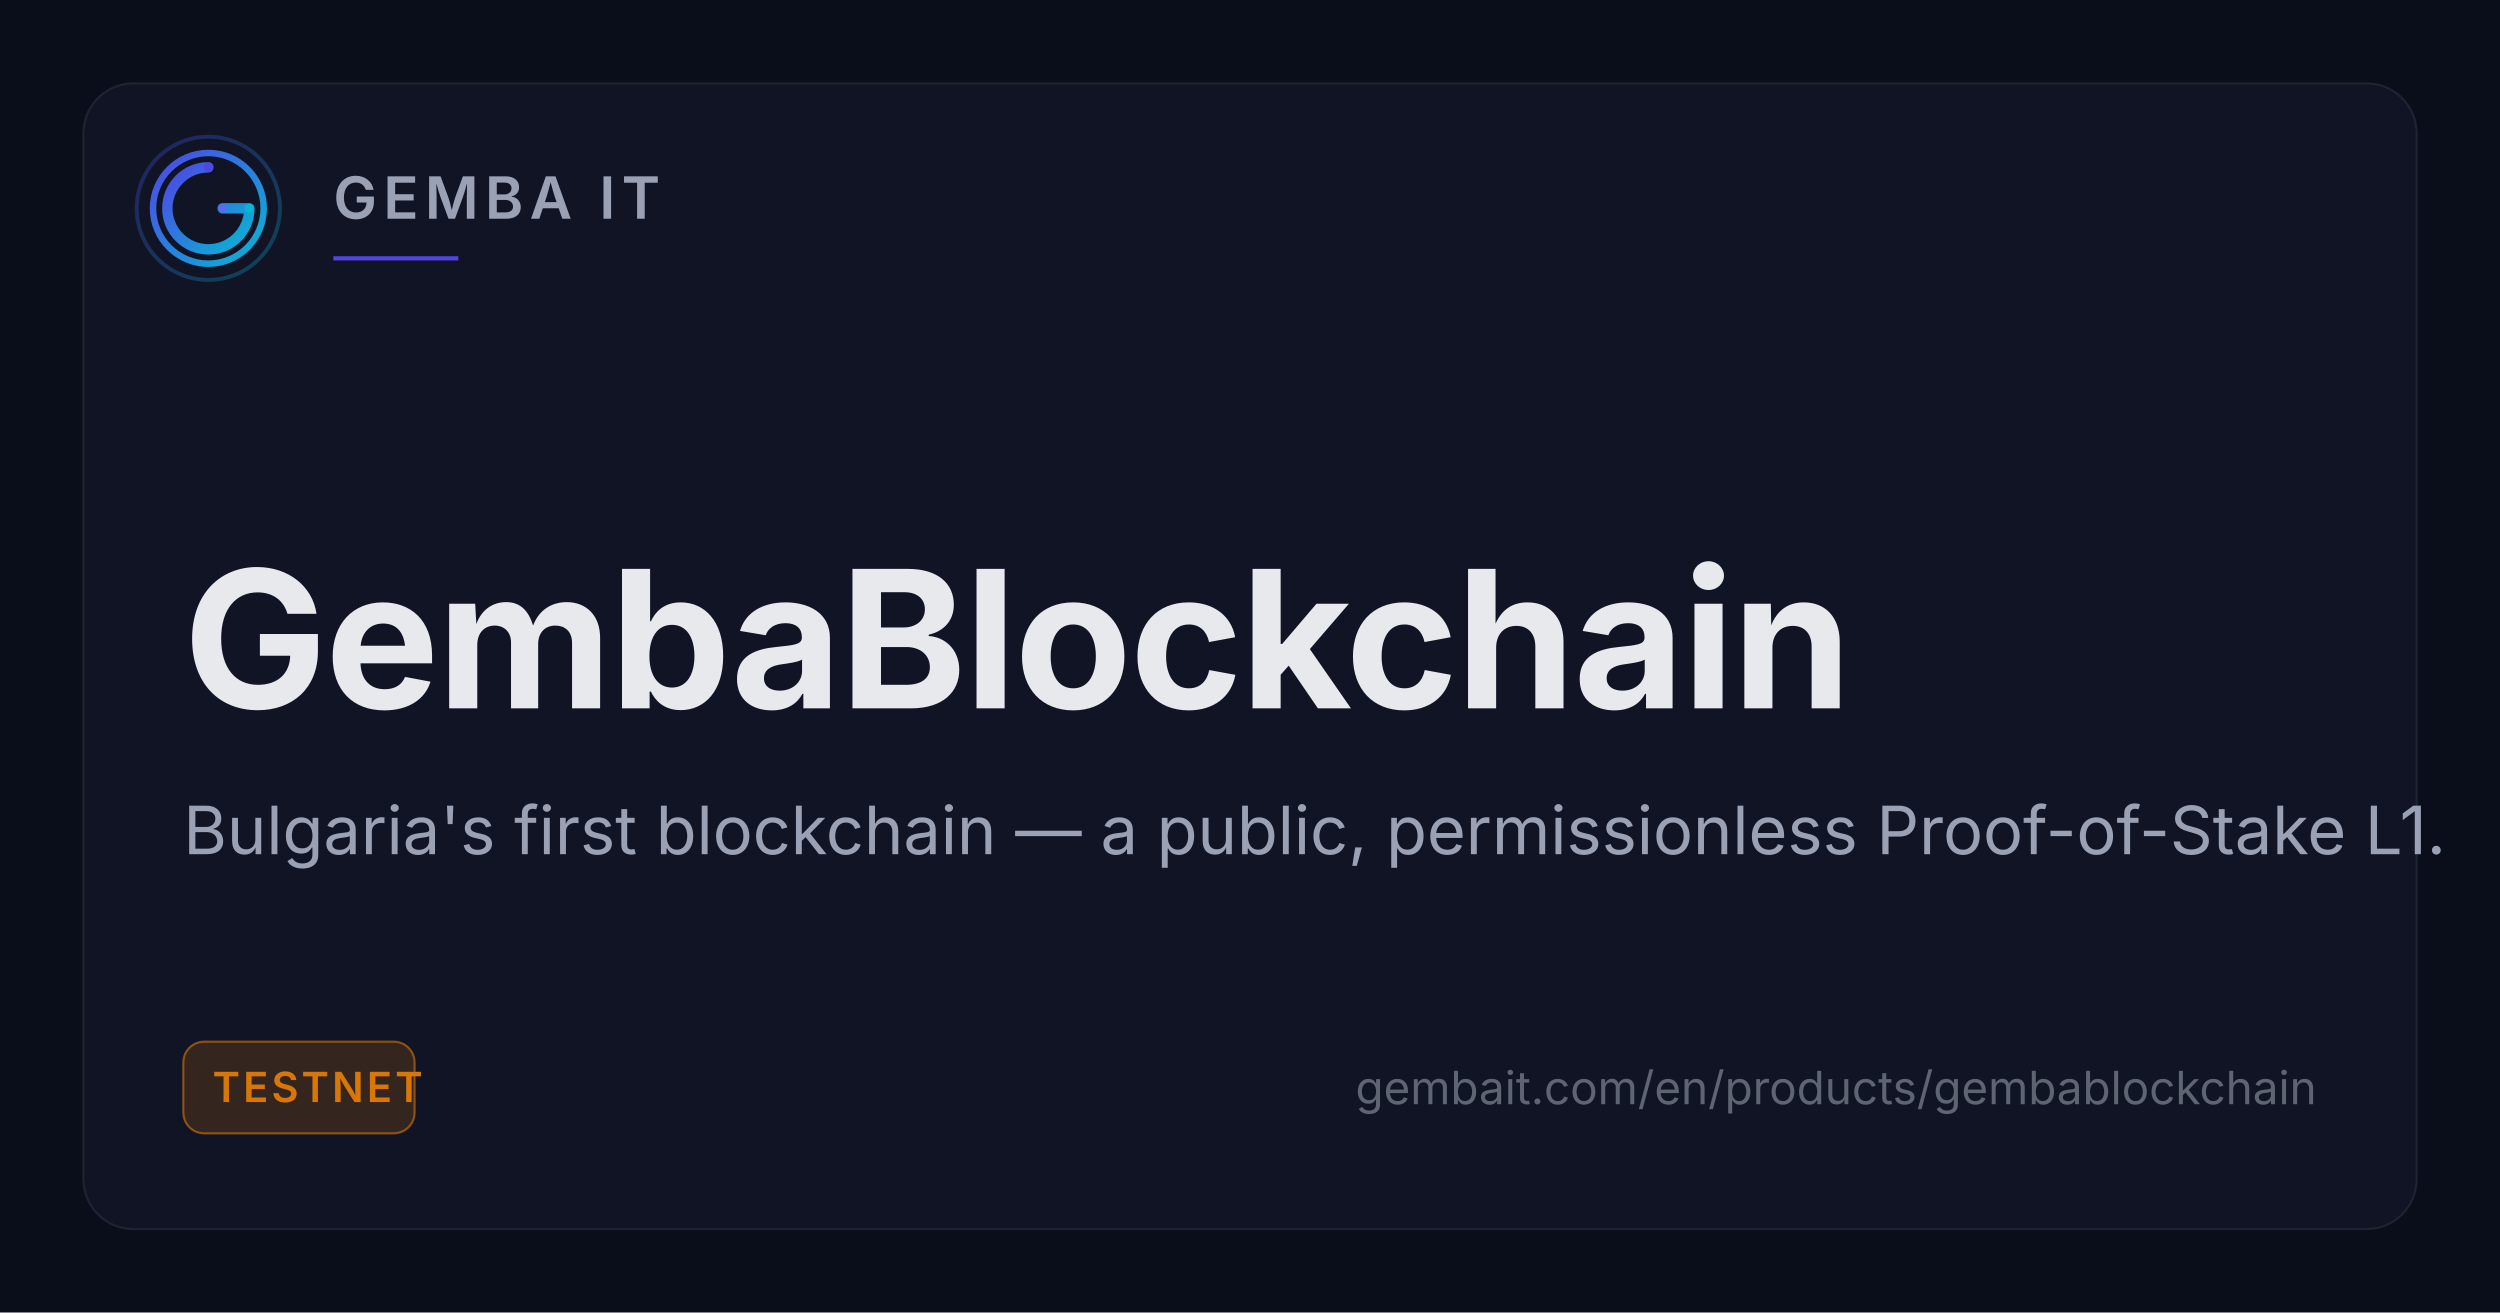
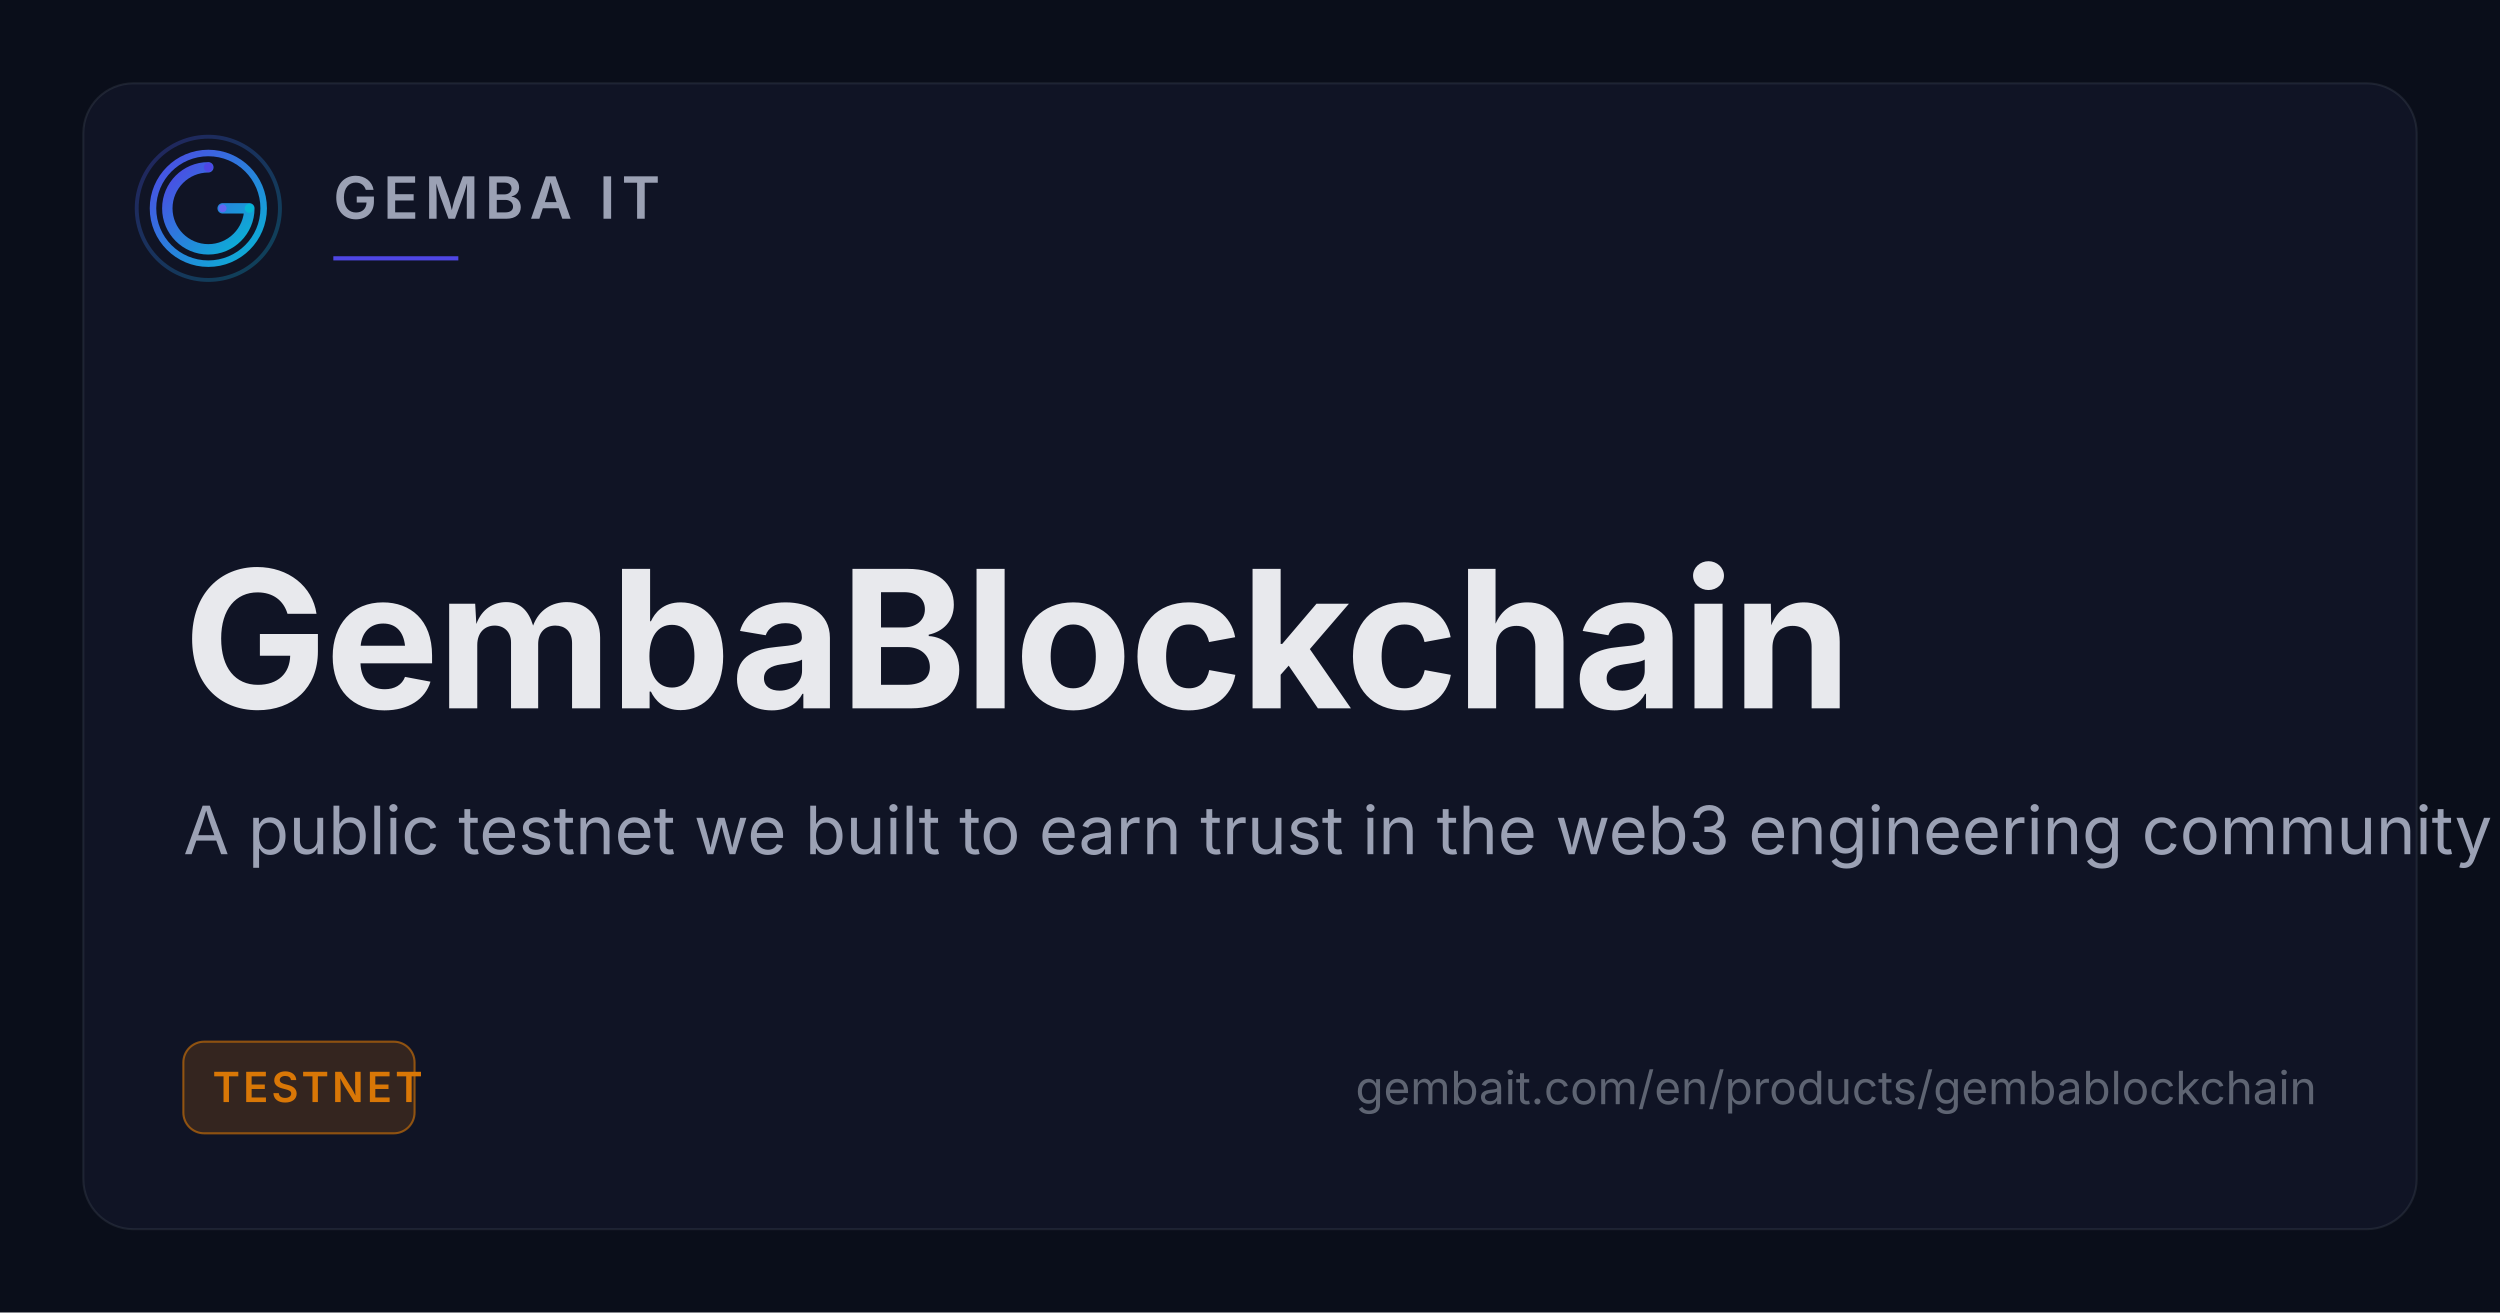
<svg xmlns="http://www.w3.org/2000/svg" width="1200" height="630" viewBox="0 0 1200 630">
  <rect width="1200" height="630" fill="#0a0e1a" />
  <rect x="40" y="40" width="1120" height="550" rx="24" ry="24" fill="#151b2e" fill-opacity="0.55" stroke="#5e6472" stroke-opacity="0.22" stroke-width="1" />
  <g transform="translate(60, 60) scale(0.15625)">
    <defs>
      <linearGradient id="ogBrand" x1="0%" y1="0%" x2="100%" y2="100%">
        <stop offset="0%" stop-color="#4F46E5" />
        <stop offset="100%" stop-color="#06B6D4" />
      </linearGradient>
    </defs>
    <circle cx="256" cy="256" r="220" fill="none" stroke="url(#ogBrand)" stroke-width="12" opacity="0.3" />
    <circle cx="256" cy="256" r="170" fill="none" stroke="url(#ogBrand)" stroke-width="20" />
    <path d="M256 130 A126 126 0 1 0 382 256 L300 256" fill="none" stroke="url(#ogBrand)" stroke-width="32" stroke-linecap="round" stroke-linejoin="round" />
    <circle cx="256" cy="130" r="14" fill="#4F46E5" />
    <circle cx="382" cy="256" r="14" fill="#06B6D4" />
    <circle cx="300" cy="256" r="12" fill="#6366F1" />
  </g>
  <g font-family="Inter, system-ui, -apple-system, 'Segoe UI', sans-serif" font-weight="600" font-size="28" fill="#9ba1b4" letter-spacing="3">
    <text x="160" y="105">GEMBA IT</text>
  </g>
  <line x1="160" y1="124" x2="220" y2="124" stroke="#4F46E5" stroke-width="2" />
  <g font-family="Inter, system-ui, -apple-system, 'Segoe UI', sans-serif" fill="#e8e9ed">
    <text x="88" y="340" font-size="92" font-weight="700" letter-spacing="-1">GembaBlockchain</text>
  </g>
  <g font-family="Inter, system-ui, -apple-system, 'Segoe UI', sans-serif" fill="#9ba1b4">
-     <text x="88" y="410" font-size="32" font-weight="400">Bulgaria's first blockchain — a public, permissionless Proof-of-Stake L1.</text>
+     <text x="88" y="410" font-size="32" font-weight="400">A public testnet we built to earn trust in the web3 engineering community — not to raise money.</text>
  </g>
  <g transform="translate(88, 500)">
    <rect x="0" y="0" width="111" height="44" rx="10" ry="10" fill="#D97706" fill-opacity="0.18" stroke="#D97706" stroke-opacity="0.6" stroke-width="1" />
    <text x="14" y="29" font-family="Inter, system-ui, -apple-system, 'Segoe UI', sans-serif" font-size="20" font-weight="600" fill="#D97706" letter-spacing="1.5">TESTNET</text>
  </g>
  <g font-family="Inter, system-ui, -apple-system, 'Segoe UI', sans-serif" fill="#5e6472" font-size="22" font-weight="400">
    <text x="1112" y="530" text-anchor="end">gembait.com/en/products/gembablockchain</text>
  </g>
</svg>
